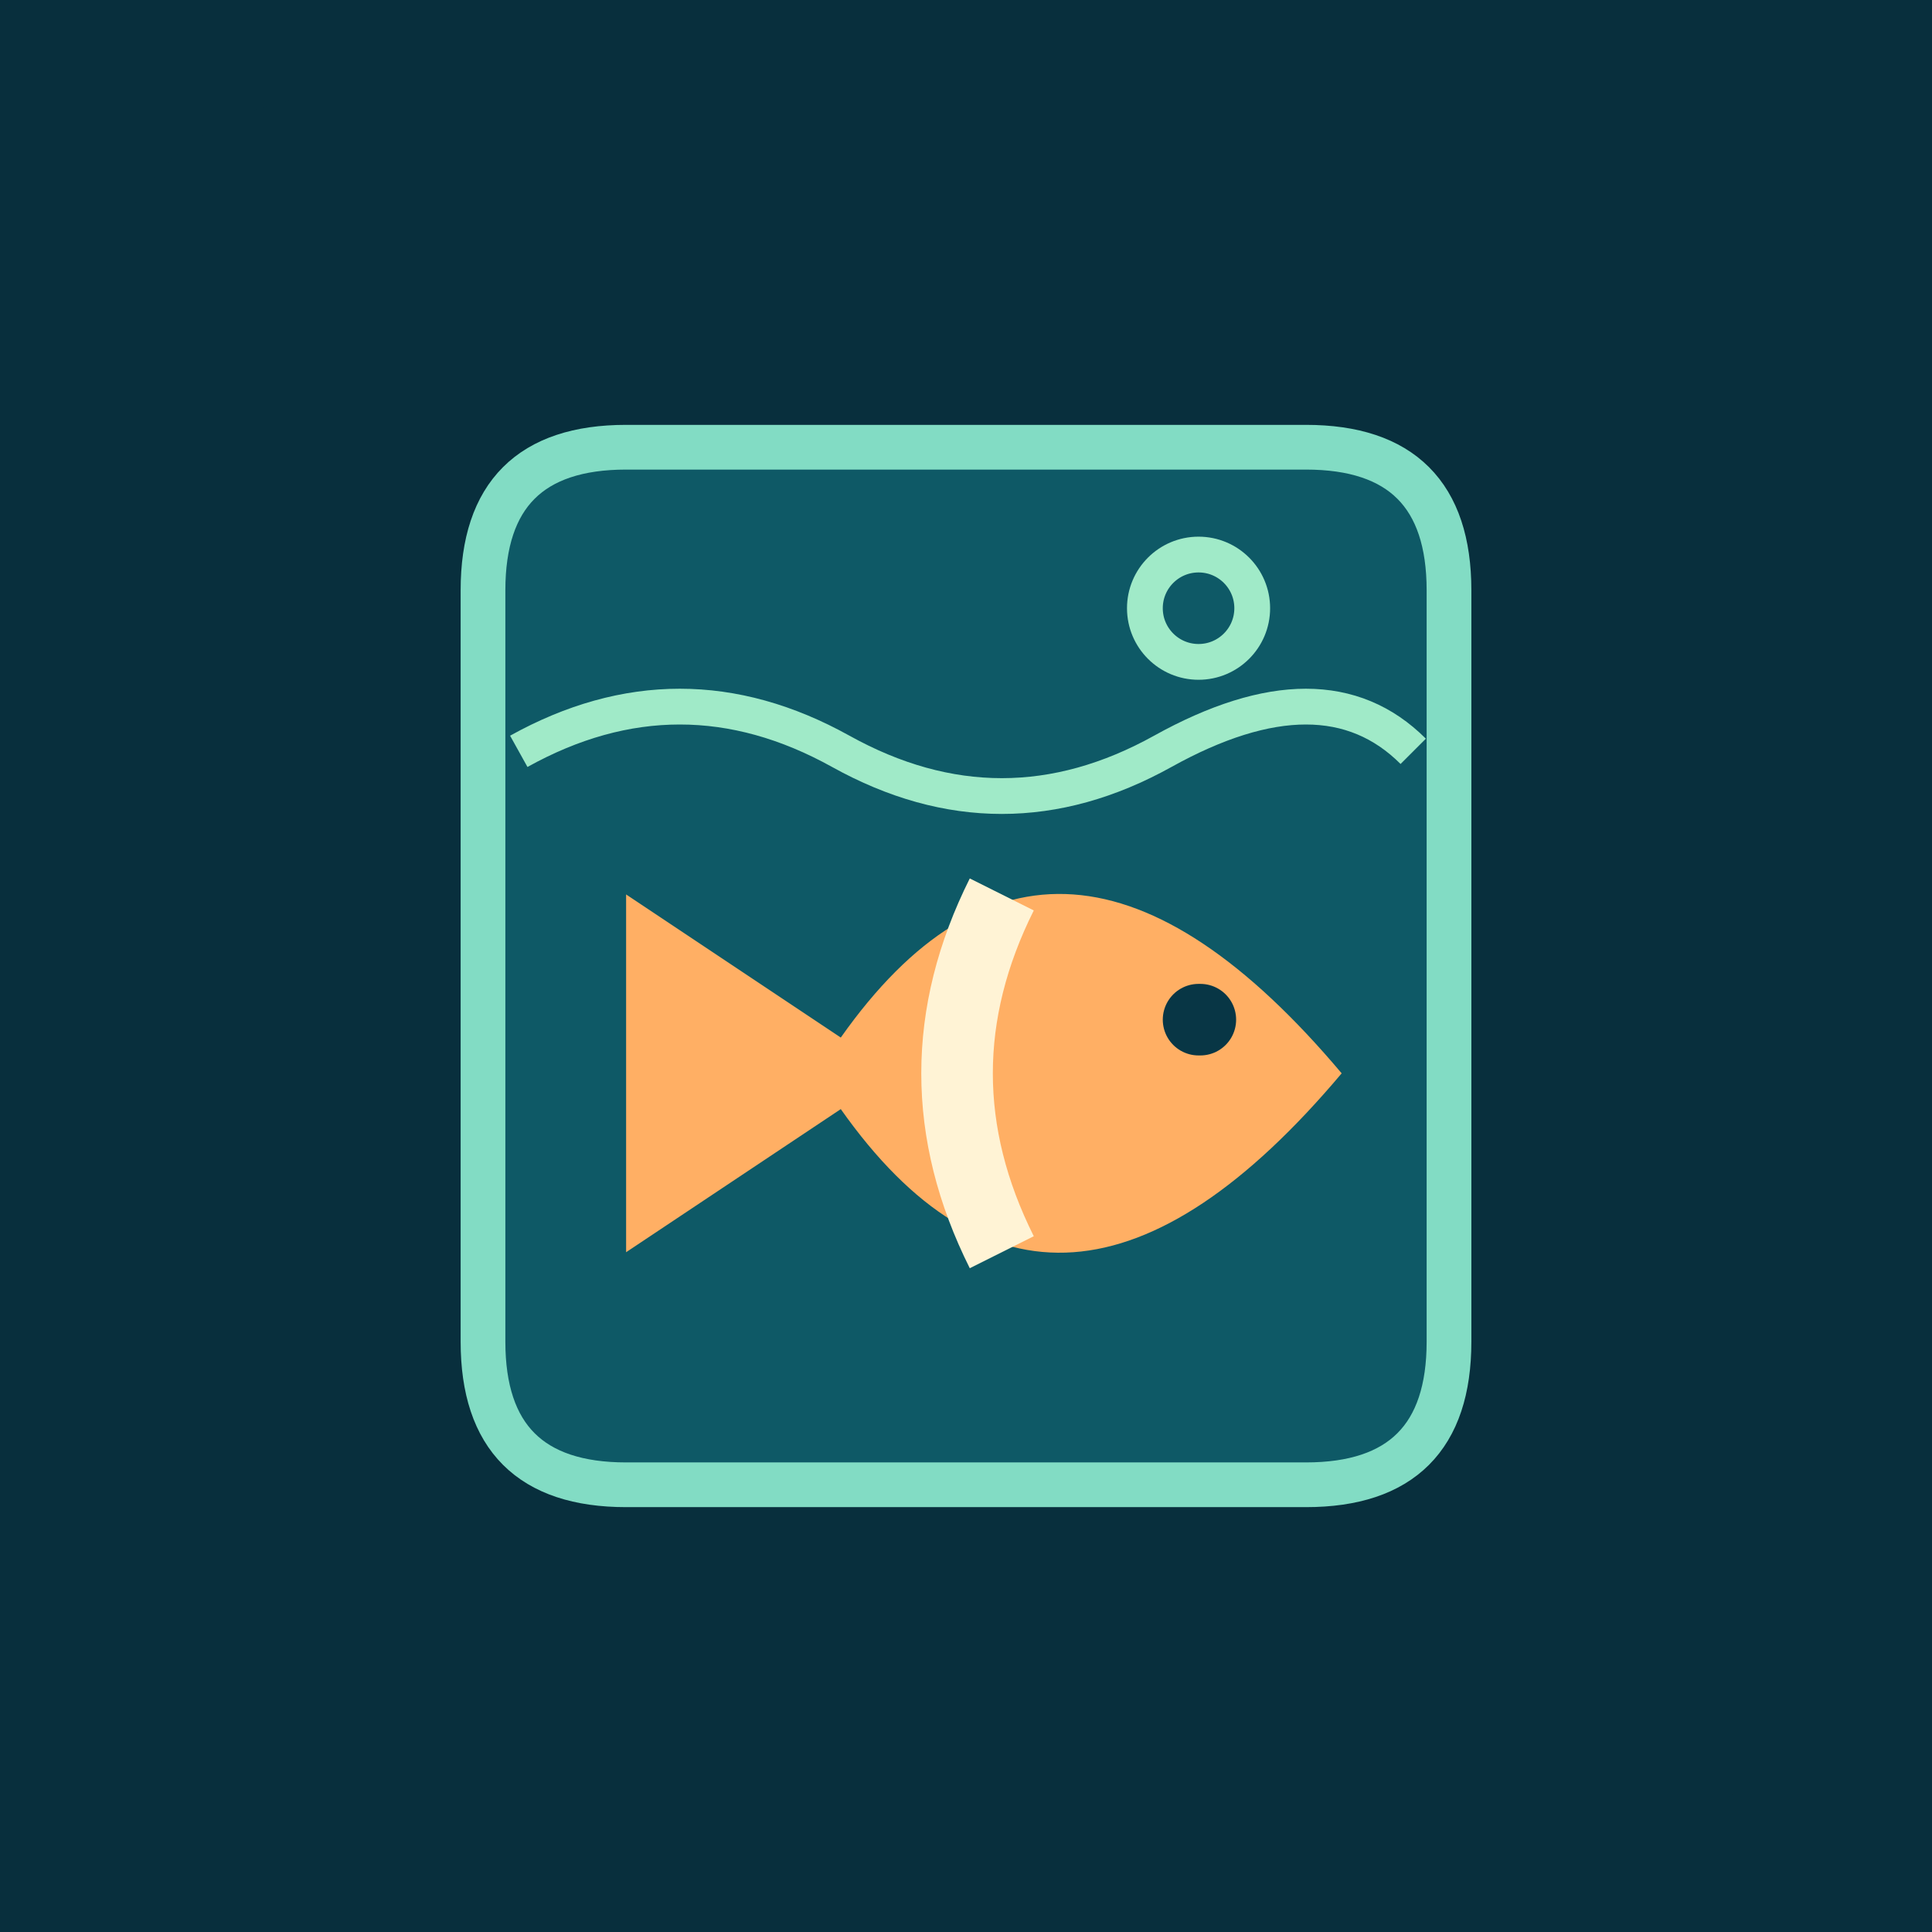
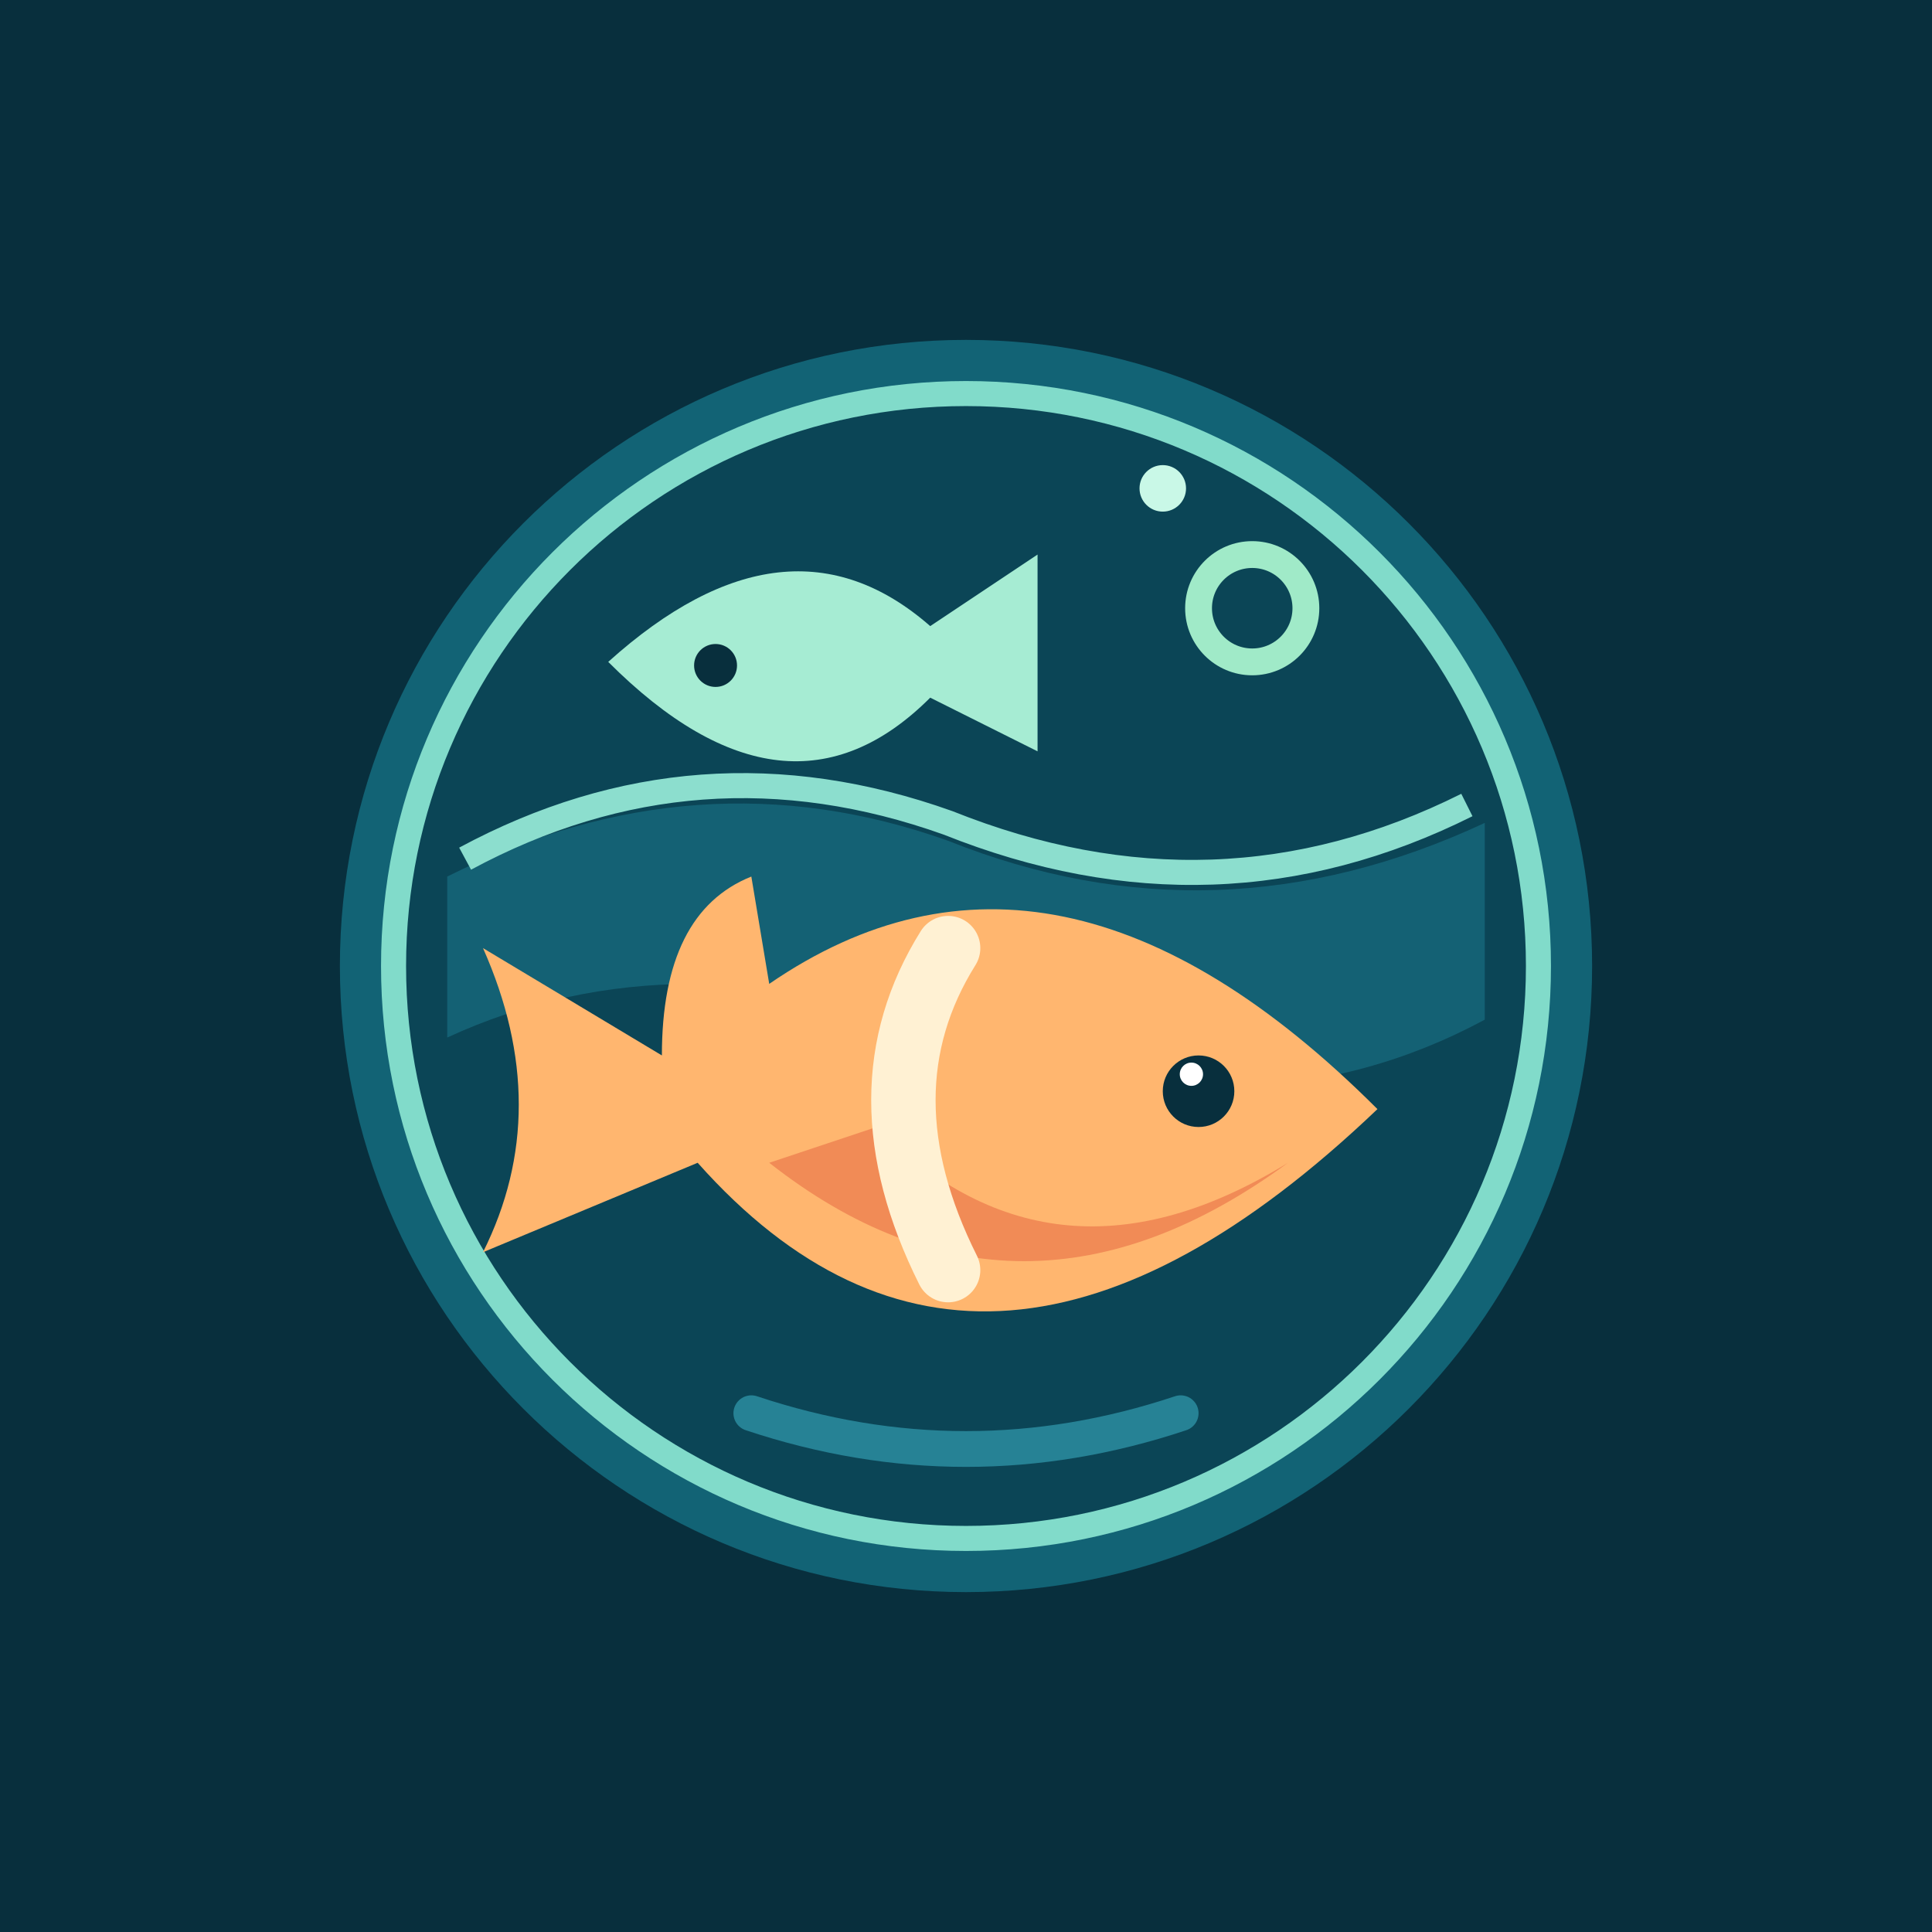
<svg xmlns="http://www.w3.org/2000/svg" viewBox="0 0 108 108">
  <rect width="108" height="108" fill="#082F3D" />
-   <path d="M22,5H86Q103,5 103,22V86Q103,103 86,103H22Q5,103 5,86V22Q5,5 22,5Z" fill="#082F3D" />
-   <path d="M27,33Q27,25 35,25H73Q81,25 81,33V75Q81,83 73,83H35Q27,83 27,75Z" fill="#0E5966" stroke="#82DCC4" stroke-width="2.5" />
-   <path d="M29,42Q38,37 47,42T65,42T79,42" fill="none" stroke="#A0EAC8" stroke-width="2" />
-   <path d="M47,58L35,50V70L47,62Q59,79 75,60Q59,41 47,58Z" fill="#FFAF64" />
-   <path d="M56,50Q51,60 56,70" stroke="#FFF3D5" stroke-width="4" fill="none" />
-   <path d="M67,57L67.1,57" stroke="#083645" stroke-width="4" stroke-linecap="round" />
-   <path d="M64,34a3,3 0,1 0,6 0a3,3 0,1 0,-6 0" fill="none" stroke="#A0EAC8" stroke-width="2" />
+   <path d="M0,0H108V108H0Z" fill="#082F3D" />
+   <path d="M54,19A35,35 0,1 1,54,89A35,35 0,1 1,54,19Z" fill="#126375" />
+   <path d="M54,22A32,32 0,1 1,54,86A32,32 0,1 1,54,22Z" fill="#0B4556" stroke="#81DBCA" stroke-width="1.4" />
+   <path d="M25,49Q39,42 53,47Q68,53 83,46V57Q70,64 54,58Q38,52 25,58Z" fill="#146174" />
+   <path d="M26,48Q39,41 53,46Q68,52 82,45" fill="none" stroke="#8CDECE" stroke-width="1.4" />
+   <path d="M37,59L27,53Q31,62 27,70L39,65Q55,83 77,62Q59,44 43,55L42,49Q37,51 37,59Z" fill="#FFB66F" />
+   <path d="M43,65Q57,76 72,65Q59,73 49,63Z" fill="#F18B56" />
+   <path d="M53,53Q48,61 53,71" fill="none" stroke="#FFF1D3" stroke-width="3.6" stroke-linecap="round" />
+   <path d="M67,59A2,2 0,1 1,67,63A2,2 0,1 1,67,59Z" fill="#082F3D" />
+   <path d="M66.6,59.4A0.65,0.65 0,1 1,66.6,60.7A0.65,0.65 0,1 1,66.6,59.4Z" fill="#FFFFFF" />
+   <path d="M52,35L58,31V42L52,39Q44,47 34,37Q44,28 52,35Z" fill="#A6ECD3" />
+   <path d="M40,36A1.2,1.2 0,1 1,40,38.4A1.2,1.2 0,1 1,40,36Z" fill="#082F3D" />
+   <path d="M70,31A3,3 0,1 1,70,37A3,3 0,1 1,70,31Z" fill="none" stroke="#A0EAC8" stroke-width="1.5" />
+   <path d="M65,26A1.3,1.3 0,1 1,65,28.6A1.3,1.3 0,1 1,65,26Z" fill="#C9F8E7" />
+   <path d="M42,79Q54,83 66,79" fill="none" stroke="#268295" stroke-width="2" stroke-linecap="round" />
</svg>
